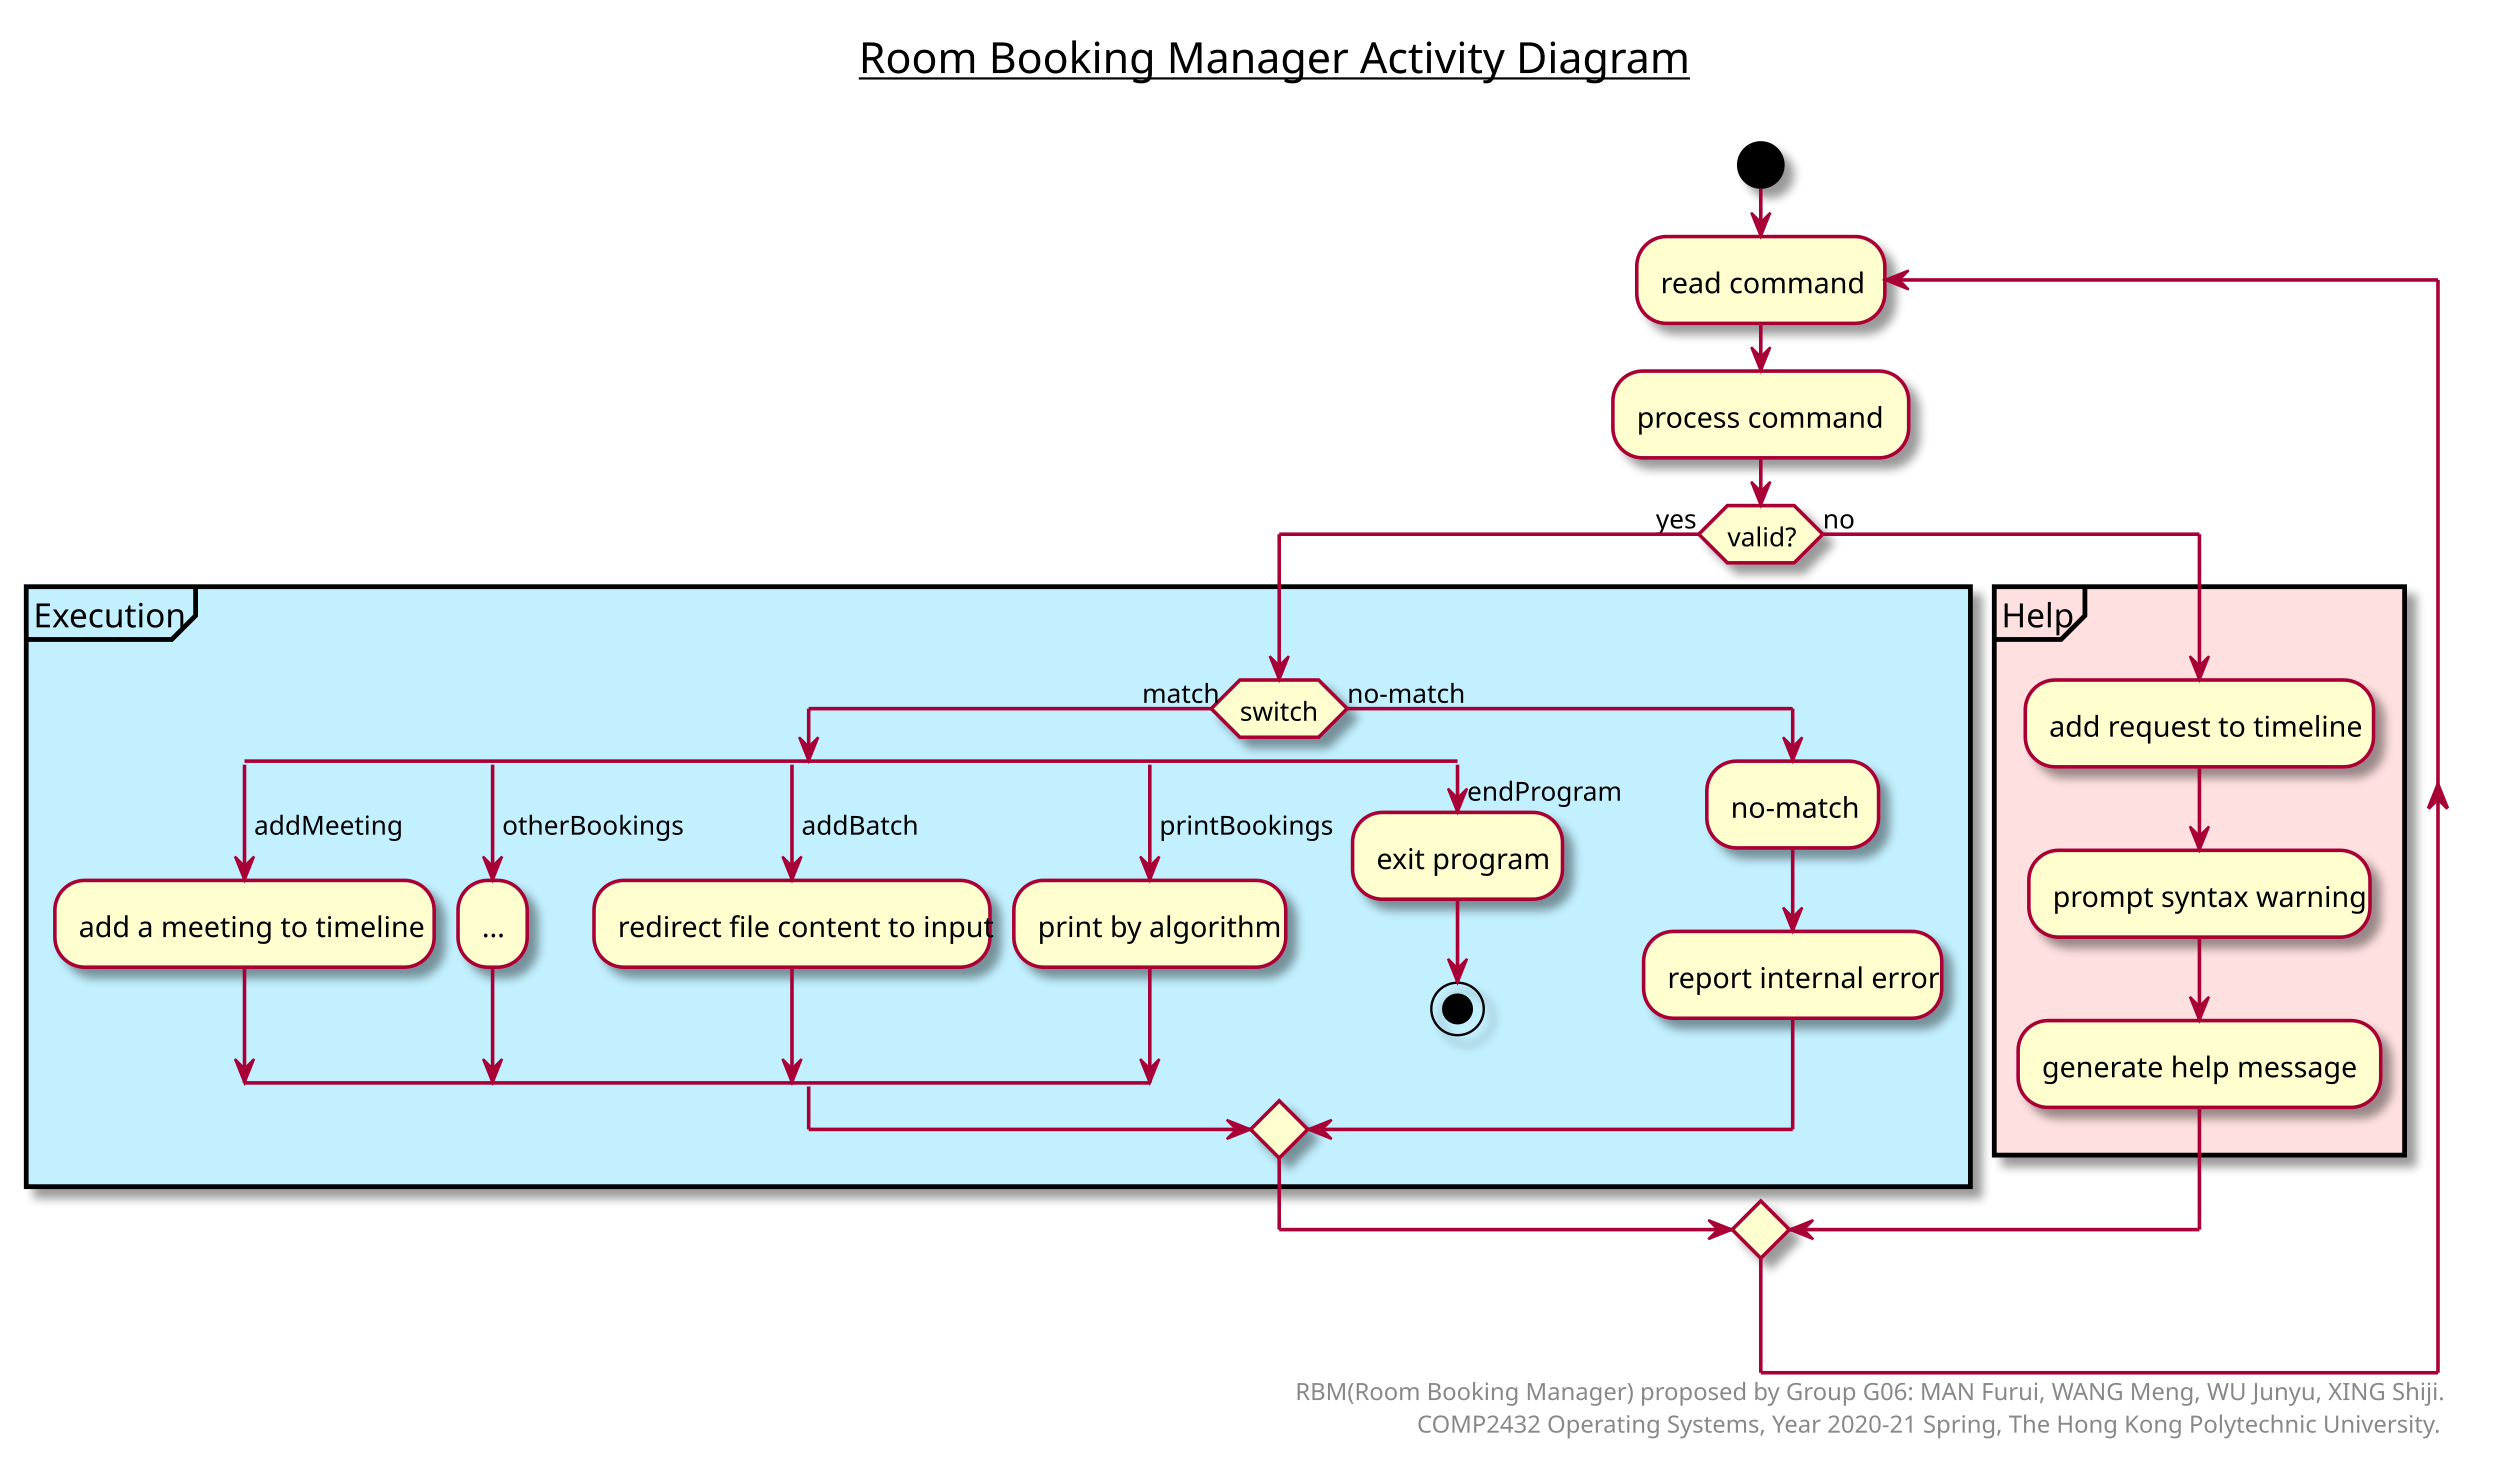
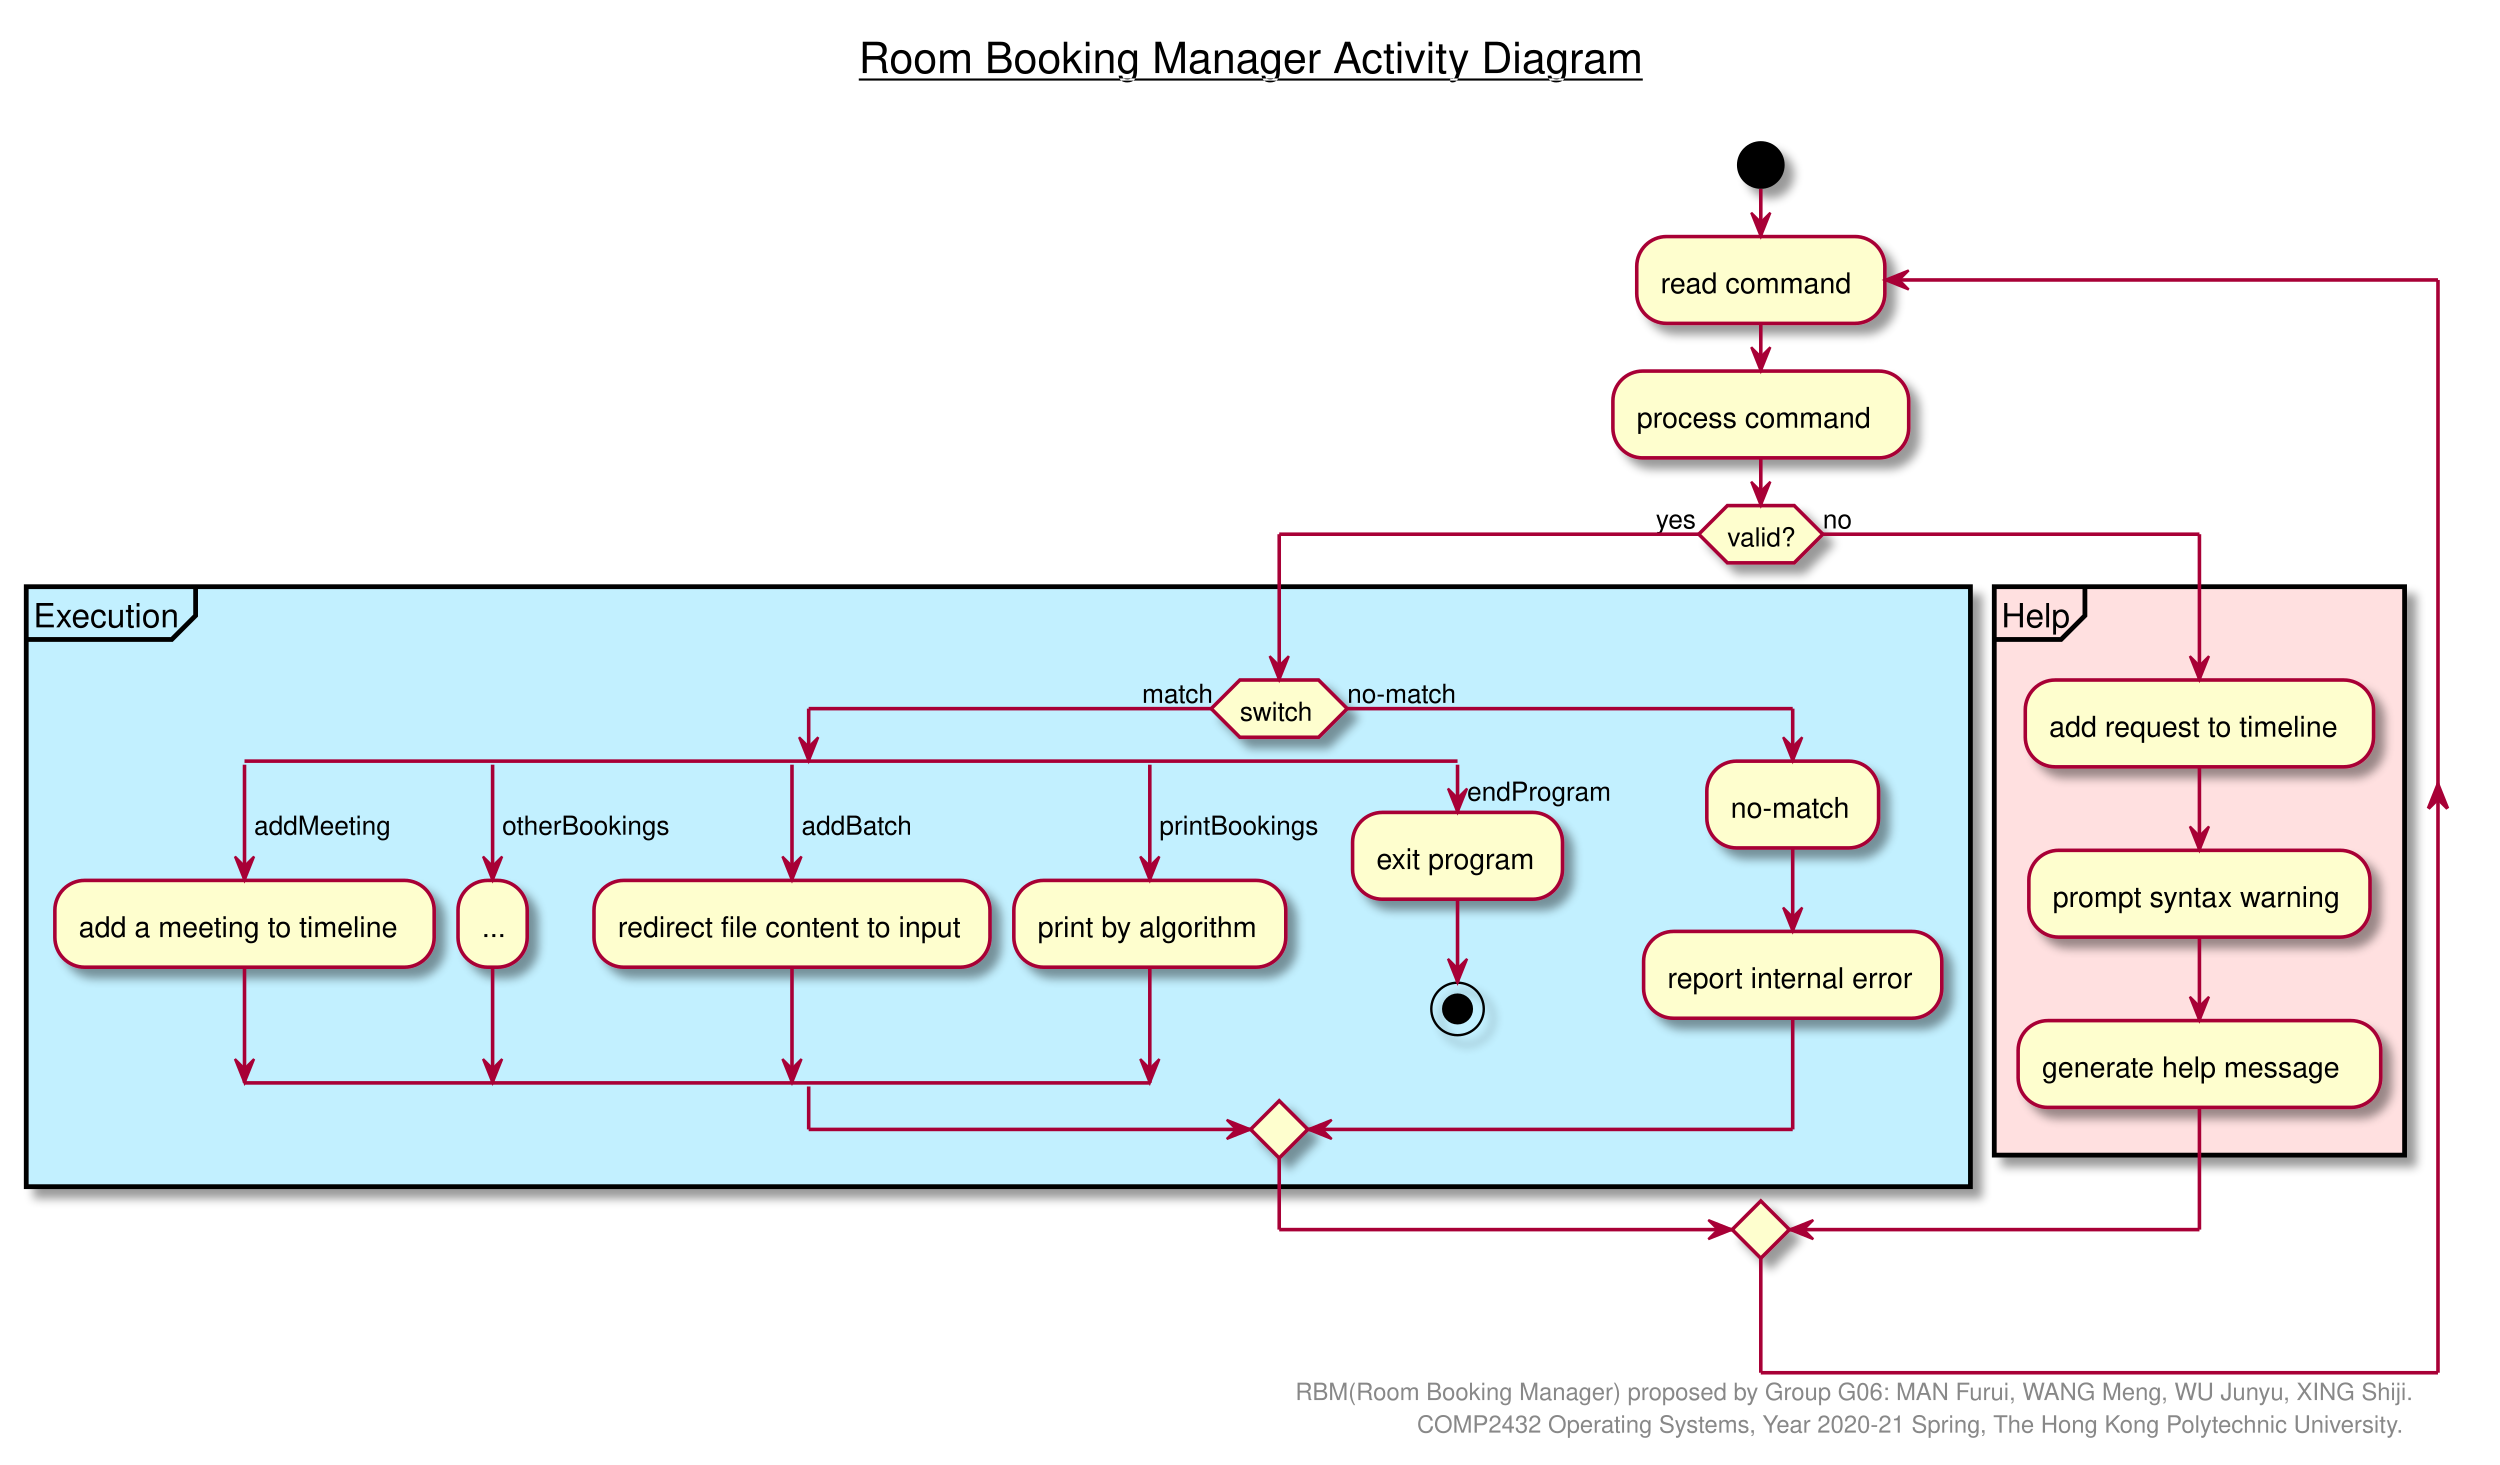
<svg xmlns="http://www.w3.org/2000/svg" contentScriptType="application/ecmascript" contentStyleType="text/css" height="614px" preserveAspectRatio="none" style="width:1048px;height:614px;background:#00000000;" version="1.1" viewBox="0 0 1048 614" width="1048px" zoomAndPan="magnify">
  <defs>
-     <filter height="300%" id="f17vprpqntic62" width="300%" x="-1" y="-1">
+     <filter height="300%" id="f8ft691sw8qo2" width="300%" x="-1" y="-1">
      <feGaussianBlur result="blurOut" stdDeviation="2.0" />
      <feColorMatrix in="blurOut" result="blurOut2" type="matrix" values="0 0 0 0 0 0 0 0 0 0 0 0 0 0 0 0 0 0 .4 0" />
      <feOffset dx="4.0" dy="4.0" in="blurOut2" result="blurOut3" />
      <feBlend in="SourceGraphic" in2="blurOut3" mode="normal" />
    </filter>
  </defs>
  <g>
-     <text fill="#000000" font-family="sans-serif" font-size="18" lengthAdjust="spacing" text-decoration="underline" textLength="326" x="360" y="30.628">Room Booking Manager Activity Diagram</text>
-     <text fill="#000000" font-family="sans-serif" font-size="18" lengthAdjust="spacing" textLength="0" x="525.5" y="55.211" />
-     <ellipse cx="738.125" cy="69.166" fill="#000000" filter="url(#f17vprpqntic62)" rx="10" ry="10" style="stroke:none;stroke-width:1.0;" />
-     <rect fill="#FEFECE" filter="url(#f17vprpqntic62)" height="36.389" rx="12.5" ry="12.5" style="stroke:#A80036;stroke-width:1.5;" width="124" x="676.125" y="155.555" />
-     <text fill="#000000" font-family="sans-serif" font-size="12" lengthAdjust="spacing" textLength="104" x="686.125" y="179.307">process command</text>
-     <polygon fill="#FEFECE" filter="url(#f17vprpqntic62)" points="724.125,211.943,752.125,211.943,764.125,223.943,752.125,235.943,724.125,235.943,712.125,223.943,724.125,211.943" style="stroke:#A80036;stroke-width:1.5;" />
-     <text fill="#000000" font-family="sans-serif" font-size="11" lengthAdjust="spacing" textLength="28" x="724.125" y="229.038">valid?</text>
-     <text fill="#000000" font-family="sans-serif" font-size="11" lengthAdjust="spacing" textLength="18" x="694.125" y="221.526">yes</text>
-     <text fill="#000000" font-family="sans-serif" font-size="11" lengthAdjust="spacing" textLength="12" x="764.125" y="221.526">no</text>
-     <rect fill="#C2F0FF" filter="url(#f17vprpqntic62)" height="251.509" style="stroke:#000000;stroke-width:2.0;" width="815" x="11" y="245.943" />
+     <text fill="#000000" font-family="Helvetica" font-size="18" lengthAdjust="spacing" text-decoration="underline" textLength="326" x="360" y="30.628">Room Booking Manager Activity Diagram</text>
+     <text fill="#000000" font-family="Helvetica" font-size="18" lengthAdjust="spacing" textLength="0" x="525.5" y="55.211" />
+     <ellipse cx="738.125" cy="69.166" fill="#000000" filter="url(#f8ft691sw8qo2)" rx="10" ry="10" style="stroke:none;stroke-width:1.0;" />
+     <rect fill="#FEFECE" filter="url(#f8ft691sw8qo2)" height="36.389" rx="12.5" ry="12.5" style="stroke:#A80036;stroke-width:1.5;" width="124" x="676.125" y="155.555" />
+     <text fill="#000000" font-family="Helvetica" font-size="12" lengthAdjust="spacing" textLength="104" x="686.125" y="179.307">process command</text>
+     <polygon fill="#FEFECE" filter="url(#f8ft691sw8qo2)" points="724.125,211.943,752.125,211.943,764.125,223.943,752.125,235.943,724.125,235.943,712.125,223.943,724.125,211.943" style="stroke:#A80036;stroke-width:1.5;" />
+     <text fill="#000000" font-family="Helvetica" font-size="11" lengthAdjust="spacing" textLength="28" x="724.125" y="229.038">valid?</text>
+     <text fill="#000000" font-family="Helvetica" font-size="11" lengthAdjust="spacing" textLength="18" x="694.125" y="221.526">yes</text>
+     <text fill="#000000" font-family="Helvetica" font-size="11" lengthAdjust="spacing" textLength="12" x="764.125" y="221.526">no</text>
+     <rect fill="#C2F0FF" filter="url(#f8ft691sw8qo2)" height="251.509" style="stroke:#000000;stroke-width:2.0;" width="815" x="11" y="245.943" />
    <path d="M82,245.943 L82,258.063 L72,268.063 L11,268.063 " fill="none" style="stroke:#000000;stroke-width:2.0;" />
-     <text fill="#000000" font-family="sans-serif" font-size="14" lengthAdjust="spacing" textLength="61" x="14" y="262.987">Execution</text>
-     <polygon fill="#FEFECE" filter="url(#f17vprpqntic62)" points="519.75,285.063,552.75,285.063,564.75,297.063,552.75,309.063,519.75,309.063,507.75,297.063,519.75,285.063" style="stroke:#A80036;stroke-width:1.5;" />
-     <text fill="#000000" font-family="sans-serif" font-size="11" lengthAdjust="spacing" textLength="33" x="519.75" y="302.158">switch</text>
-     <text fill="#000000" font-family="sans-serif" font-size="11" lengthAdjust="spacing" textLength="29" x="478.75" y="294.647">match</text>
-     <text fill="#000000" font-family="sans-serif" font-size="11" lengthAdjust="spacing" textLength="45" x="564.75" y="294.647">no-match</text>
+     <text fill="#000000" font-family="Helvetica" font-size="14" lengthAdjust="spacing" textLength="61" x="14" y="262.987">Execution</text>
+     <polygon fill="#FEFECE" filter="url(#f8ft691sw8qo2)" points="519.75,285.063,552.75,285.063,564.75,297.063,552.75,309.063,519.75,309.063,507.75,297.063,519.75,285.063" style="stroke:#A80036;stroke-width:1.5;" />
+     <text fill="#000000" font-family="Helvetica" font-size="11" lengthAdjust="spacing" textLength="33" x="519.75" y="302.158">switch</text>
+     <text fill="#000000" font-family="Helvetica" font-size="11" lengthAdjust="spacing" textLength="29" x="478.75" y="294.647">match</text>
+     <text fill="#000000" font-family="Helvetica" font-size="11" lengthAdjust="spacing" textLength="45" x="564.75" y="294.647">no-match</text>
    <line style="stroke:#A80036;stroke-width:1.5;" x1="102.5" x2="611" y1="319.063" y2="319.063" />
-     <rect fill="#FEFECE" filter="url(#f17vprpqntic62)" height="36.389" rx="12.5" ry="12.5" style="stroke:#A80036;stroke-width:1.5;" width="159" x="23" y="369.063" />
-     <text fill="#000000" font-family="sans-serif" font-size="12" lengthAdjust="spacing" textLength="139" x="33" y="392.815">add a meeting to timeline</text>
-     <rect fill="#FEFECE" filter="url(#f17vprpqntic62)" height="36.389" rx="12.5" ry="12.5" style="stroke:#A80036;stroke-width:1.5;" width="29" x="192" y="369.063" />
-     <text fill="#000000" font-family="sans-serif" font-size="12" lengthAdjust="spacing" textLength="9" x="202" y="392.815">...</text>
-     <rect fill="#FEFECE" filter="url(#f17vprpqntic62)" height="36.389" rx="12.5" ry="12.5" style="stroke:#A80036;stroke-width:1.5;" width="166" x="249" y="369.063" />
-     <text fill="#000000" font-family="sans-serif" font-size="12" lengthAdjust="spacing" textLength="146" x="259" y="392.815">redirect file content to input</text>
-     <rect fill="#FEFECE" filter="url(#f17vprpqntic62)" height="36.389" rx="12.5" ry="12.5" style="stroke:#A80036;stroke-width:1.5;" width="114" x="425" y="369.063" />
-     <text fill="#000000" font-family="sans-serif" font-size="12" lengthAdjust="spacing" textLength="94" x="435" y="392.815">print by algorithm</text>
-     <rect fill="#FEFECE" filter="url(#f17vprpqntic62)" height="36.389" rx="12.5" ry="12.5" style="stroke:#A80036;stroke-width:1.5;" width="88" x="567" y="340.563" />
-     <text fill="#000000" font-family="sans-serif" font-size="12" lengthAdjust="spacing" textLength="68" x="577" y="364.315">exit program</text>
-     <ellipse cx="611" cy="422.952" filter="url(#f17vprpqntic62)" rx="11" ry="11" style="stroke:#000000;stroke-width:1.0;fill:none;" />
+     <rect fill="#FEFECE" filter="url(#f8ft691sw8qo2)" height="36.389" rx="12.5" ry="12.5" style="stroke:#A80036;stroke-width:1.5;" width="159" x="23" y="369.063" />
+     <text fill="#000000" font-family="Helvetica" font-size="12" lengthAdjust="spacing" textLength="139" x="33" y="392.815">add a meeting to timeline</text>
+     <rect fill="#FEFECE" filter="url(#f8ft691sw8qo2)" height="36.389" rx="12.5" ry="12.5" style="stroke:#A80036;stroke-width:1.5;" width="29" x="192" y="369.063" />
+     <text fill="#000000" font-family="Helvetica" font-size="12" lengthAdjust="spacing" textLength="9" x="202" y="392.815">...</text>
+     <rect fill="#FEFECE" filter="url(#f8ft691sw8qo2)" height="36.389" rx="12.5" ry="12.5" style="stroke:#A80036;stroke-width:1.5;" width="166" x="249" y="369.063" />
+     <text fill="#000000" font-family="Helvetica" font-size="12" lengthAdjust="spacing" textLength="146" x="259" y="392.815">redirect file content to input</text>
+     <rect fill="#FEFECE" filter="url(#f8ft691sw8qo2)" height="36.389" rx="12.5" ry="12.5" style="stroke:#A80036;stroke-width:1.5;" width="114" x="425" y="369.063" />
+     <text fill="#000000" font-family="Helvetica" font-size="12" lengthAdjust="spacing" textLength="94" x="435" y="392.815">print by algorithm</text>
+     <rect fill="#FEFECE" filter="url(#f8ft691sw8qo2)" height="36.389" rx="12.5" ry="12.5" style="stroke:#A80036;stroke-width:1.5;" width="88" x="567" y="340.563" />
+     <text fill="#000000" font-family="Helvetica" font-size="12" lengthAdjust="spacing" textLength="68" x="577" y="364.315">exit program</text>
+     <ellipse cx="611" cy="422.952" filter="url(#f8ft691sw8qo2)" rx="11" ry="11" style="stroke:#000000;stroke-width:1.0;fill:none;" />
    <ellipse cx="611" cy="422.952" fill="#000000" rx="6" ry="6" style="stroke:#000000;stroke-width:1.0;" />
    <line style="stroke:#A80036;stroke-width:1.5;" x1="102.5" x2="482" y1="453.952" y2="453.952" />
-     <rect fill="#FEFECE" filter="url(#f17vprpqntic62)" height="36.389" rx="12.5" ry="12.5" style="stroke:#A80036;stroke-width:1.5;" width="72" x="715.5" y="319.063" />
-     <text fill="#000000" font-family="sans-serif" font-size="12" lengthAdjust="spacing" textLength="52" x="725.5" y="342.815">no-match</text>
-     <rect fill="#FEFECE" filter="url(#f17vprpqntic62)" height="36.389" rx="12.5" ry="12.5" style="stroke:#A80036;stroke-width:1.5;" width="125" x="689" y="390.452" />
-     <text fill="#000000" font-family="sans-serif" font-size="12" lengthAdjust="spacing" textLength="105" x="699" y="414.204">report internal error</text>
-     <polygon fill="#FEFECE" filter="url(#f17vprpqntic62)" points="536.25,461.452,548.25,473.452,536.25,485.452,524.25,473.452,536.25,461.452" style="stroke:#A80036;stroke-width:1.5;" />
-     <rect fill="#FFE0E0" filter="url(#f17vprpqntic62)" height="238.286" style="stroke:#000000;stroke-width:2.0;" width="172" x="836" y="245.943" />
+     <rect fill="#FEFECE" filter="url(#f8ft691sw8qo2)" height="36.389" rx="12.5" ry="12.5" style="stroke:#A80036;stroke-width:1.5;" width="72" x="715.5" y="319.063" />
+     <text fill="#000000" font-family="Helvetica" font-size="12" lengthAdjust="spacing" textLength="52" x="725.5" y="342.815">no-match</text>
+     <rect fill="#FEFECE" filter="url(#f8ft691sw8qo2)" height="36.389" rx="12.5" ry="12.5" style="stroke:#A80036;stroke-width:1.5;" width="125" x="689" y="390.452" />
+     <text fill="#000000" font-family="Helvetica" font-size="12" lengthAdjust="spacing" textLength="105" x="699" y="414.204">report internal error</text>
+     <polygon fill="#FEFECE" filter="url(#f8ft691sw8qo2)" points="536.25,461.452,548.25,473.452,536.25,485.452,524.25,473.452,536.25,461.452" style="stroke:#A80036;stroke-width:1.5;" />
+     <rect fill="#FFE0E0" filter="url(#f8ft691sw8qo2)" height="238.286" style="stroke:#000000;stroke-width:2.0;" width="172" x="836" y="245.943" />
    <path d="M874,245.943 L874,258.063 L864,268.063 L836,268.063 " fill="none" style="stroke:#000000;stroke-width:2.0;" />
-     <text fill="#000000" font-family="sans-serif" font-size="14" lengthAdjust="spacing" textLength="28" x="839" y="262.987">Help</text>
-     <rect fill="#FEFECE" filter="url(#f17vprpqntic62)" height="36.389" rx="12.5" ry="12.5" style="stroke:#A80036;stroke-width:1.5;" width="146" x="849" y="285.063" />
-     <text fill="#000000" font-family="sans-serif" font-size="12" lengthAdjust="spacing" textLength="126" x="859" y="308.815">add request to timeline</text>
-     <rect fill="#FEFECE" filter="url(#f17vprpqntic62)" height="36.389" rx="12.5" ry="12.5" style="stroke:#A80036;stroke-width:1.5;" width="143" x="850.5" y="356.452" />
-     <text fill="#000000" font-family="sans-serif" font-size="12" lengthAdjust="spacing" textLength="123" x="860.5" y="380.204">prompt syntax warning</text>
-     <rect fill="#FEFECE" filter="url(#f17vprpqntic62)" height="36.389" rx="12.5" ry="12.5" style="stroke:#A80036;stroke-width:1.5;" width="152" x="846" y="427.841" />
-     <text fill="#000000" font-family="sans-serif" font-size="12" lengthAdjust="spacing" textLength="132" x="856" y="451.593">generate help message</text>
-     <polygon fill="#FEFECE" filter="url(#f17vprpqntic62)" points="738.125,503.452,750.125,515.452,738.125,527.452,726.125,515.452,738.125,503.452" style="stroke:#A80036;stroke-width:1.5;" />
-     <rect fill="#FEFECE" filter="url(#f17vprpqntic62)" height="36.389" rx="12.5" ry="12.5" style="stroke:#A80036;stroke-width:1.5;" width="104" x="686.125" y="99.166" />
-     <text fill="#000000" font-family="sans-serif" font-size="12" lengthAdjust="spacing" textLength="84" x="696.125" y="122.918">read command</text>
+     <text fill="#000000" font-family="Helvetica" font-size="14" lengthAdjust="spacing" textLength="28" x="839" y="262.987">Help</text>
+     <rect fill="#FEFECE" filter="url(#f8ft691sw8qo2)" height="36.389" rx="12.5" ry="12.5" style="stroke:#A80036;stroke-width:1.5;" width="146" x="849" y="285.063" />
+     <text fill="#000000" font-family="Helvetica" font-size="12" lengthAdjust="spacing" textLength="126" x="859" y="308.815">add request to timeline</text>
+     <rect fill="#FEFECE" filter="url(#f8ft691sw8qo2)" height="36.389" rx="12.5" ry="12.5" style="stroke:#A80036;stroke-width:1.5;" width="143" x="850.5" y="356.452" />
+     <text fill="#000000" font-family="Helvetica" font-size="12" lengthAdjust="spacing" textLength="123" x="860.5" y="380.204">prompt syntax warning</text>
+     <rect fill="#FEFECE" filter="url(#f8ft691sw8qo2)" height="36.389" rx="12.5" ry="12.5" style="stroke:#A80036;stroke-width:1.5;" width="152" x="846" y="427.841" />
+     <text fill="#000000" font-family="Helvetica" font-size="12" lengthAdjust="spacing" textLength="132" x="856" y="451.593">generate help message</text>
+     <polygon fill="#FEFECE" filter="url(#f8ft691sw8qo2)" points="738.125,503.452,750.125,515.452,738.125,527.452,726.125,515.452,738.125,503.452" style="stroke:#A80036;stroke-width:1.5;" />
+     <rect fill="#FEFECE" filter="url(#f8ft691sw8qo2)" height="36.389" rx="12.5" ry="12.5" style="stroke:#A80036;stroke-width:1.5;" width="104" x="686.125" y="99.166" />
+     <text fill="#000000" font-family="Helvetica" font-size="12" lengthAdjust="spacing" textLength="84" x="696.125" y="122.918">read command</text>
    <line style="stroke:#A80036;stroke-width:1.5;" x1="611" x2="611" y1="376.952" y2="411.952" />
    <polygon fill="#A80036" points="607,401.952,611,411.952,615,401.952,611,405.952" style="stroke:#A80036;stroke-width:1.0;" />
    <line style="stroke:#A80036;stroke-width:1.5;" x1="102.5" x2="102.5" y1="320.563" y2="369.063" />
    <polygon fill="#A80036" points="98.5,359.063,102.5,369.063,106.5,359.063,102.5,363.063" style="stroke:#A80036;stroke-width:1.0;" />
-     <text fill="#000000" font-family="sans-serif" font-size="11" lengthAdjust="spacing" textLength="55" x="106.5" y="349.908">addMeeting</text>
+     <text fill="#000000" font-family="Helvetica" font-size="11" lengthAdjust="spacing" textLength="55" x="106.5" y="349.908">addMeeting</text>
    <line style="stroke:#A80036;stroke-width:1.5;" x1="206.5" x2="206.5" y1="320.563" y2="369.063" />
    <polygon fill="#A80036" points="202.5,359.063,206.5,369.063,210.5,359.063,206.5,363.063" style="stroke:#A80036;stroke-width:1.0;" />
-     <text fill="#000000" font-family="sans-serif" font-size="11" lengthAdjust="spacing" textLength="69" x="210.5" y="349.908">otherBookings</text>
+     <text fill="#000000" font-family="Helvetica" font-size="11" lengthAdjust="spacing" textLength="69" x="210.5" y="349.908">otherBookings</text>
    <line style="stroke:#A80036;stroke-width:1.5;" x1="332" x2="332" y1="320.563" y2="369.063" />
    <polygon fill="#A80036" points="328,359.063,332,369.063,336,359.063,332,363.063" style="stroke:#A80036;stroke-width:1.0;" />
-     <text fill="#000000" font-family="sans-serif" font-size="11" lengthAdjust="spacing" textLength="46" x="336" y="349.908">addBatch</text>
+     <text fill="#000000" font-family="Helvetica" font-size="11" lengthAdjust="spacing" textLength="46" x="336" y="349.908">addBatch</text>
    <line style="stroke:#A80036;stroke-width:1.5;" x1="482" x2="482" y1="320.563" y2="369.063" />
    <polygon fill="#A80036" points="478,359.063,482,369.063,486,359.063,482,363.063" style="stroke:#A80036;stroke-width:1.0;" />
-     <text fill="#000000" font-family="sans-serif" font-size="11" lengthAdjust="spacing" textLength="65" x="486" y="349.908">printBookings</text>
+     <text fill="#000000" font-family="Helvetica" font-size="11" lengthAdjust="spacing" textLength="65" x="486" y="349.908">printBookings</text>
    <line style="stroke:#A80036;stroke-width:1.5;" x1="611" x2="611" y1="320.563" y2="340.563" />
    <polygon fill="#A80036" points="607,330.563,611,340.563,615,330.563,611,334.563" style="stroke:#A80036;stroke-width:1.0;" />
-     <text fill="#000000" font-family="sans-serif" font-size="11" lengthAdjust="spacing" textLength="58" x="615" y="335.658">endProgram</text>
+     <text fill="#000000" font-family="Helvetica" font-size="11" lengthAdjust="spacing" textLength="58" x="615" y="335.658">endProgram</text>
    <line style="stroke:#A80036;stroke-width:1.5;" x1="102.5" x2="102.5" y1="405.452" y2="453.952" />
    <polygon fill="#A80036" points="98.5,443.952,102.5,453.952,106.5,443.952,102.5,447.952" style="stroke:#A80036;stroke-width:1.0;" />
    <line style="stroke:#A80036;stroke-width:1.5;" x1="206.5" x2="206.5" y1="405.452" y2="453.952" />
    <polygon fill="#A80036" points="202.5,443.952,206.5,453.952,210.5,443.952,206.5,447.952" style="stroke:#A80036;stroke-width:1.0;" />
    <line style="stroke:#A80036;stroke-width:1.5;" x1="332" x2="332" y1="405.452" y2="453.952" />
    <polygon fill="#A80036" points="328,443.952,332,453.952,336,443.952,332,447.952" style="stroke:#A80036;stroke-width:1.0;" />
    <line style="stroke:#A80036;stroke-width:1.5;" x1="482" x2="482" y1="405.452" y2="453.952" />
    <polygon fill="#A80036" points="478,443.952,482,453.952,486,443.952,482,447.952" style="stroke:#A80036;stroke-width:1.0;" />
    <line style="stroke:#A80036;stroke-width:1.5;" x1="751.5" x2="751.5" y1="355.452" y2="390.452" />
    <polygon fill="#A80036" points="747.5,380.452,751.5,390.452,755.5,380.452,751.5,384.452" style="stroke:#A80036;stroke-width:1.0;" />
    <line style="stroke:#A80036;stroke-width:1.5;" x1="507.75" x2="339" y1="297.063" y2="297.063" />
    <line style="stroke:#A80036;stroke-width:1.5;" x1="339" x2="339" y1="297.063" y2="319.063" />
    <polygon fill="#A80036" points="335,309.063,339,319.063,343,309.063,339,313.063" style="stroke:#A80036;stroke-width:1.0;" />
    <line style="stroke:#A80036;stroke-width:1.5;" x1="564.75" x2="751.5" y1="297.063" y2="297.063" />
    <line style="stroke:#A80036;stroke-width:1.5;" x1="751.5" x2="751.5" y1="297.063" y2="319.063" />
    <polygon fill="#A80036" points="747.5,309.063,751.5,319.063,755.5,309.063,751.5,313.063" style="stroke:#A80036;stroke-width:1.0;" />
    <line style="stroke:#A80036;stroke-width:1.5;" x1="339" x2="339" y1="455.452" y2="473.452" />
    <line style="stroke:#A80036;stroke-width:1.5;" x1="339" x2="524.25" y1="473.452" y2="473.452" />
    <polygon fill="#A80036" points="514.25,469.452,524.25,473.452,514.25,477.452,518.25,473.452" style="stroke:#A80036;stroke-width:1.0;" />
    <line style="stroke:#A80036;stroke-width:1.5;" x1="751.5" x2="751.5" y1="426.841" y2="473.452" />
    <line style="stroke:#A80036;stroke-width:1.5;" x1="751.5" x2="548.25" y1="473.452" y2="473.452" />
    <polygon fill="#A80036" points="558.25,469.452,548.25,473.452,558.25,477.452,554.25,473.452" style="stroke:#A80036;stroke-width:1.0;" />
    <line style="stroke:#A80036;stroke-width:1.5;" x1="922" x2="922" y1="321.452" y2="356.452" />
    <polygon fill="#A80036" points="918,346.452,922,356.452,926,346.452,922,350.452" style="stroke:#A80036;stroke-width:1.0;" />
    <line style="stroke:#A80036;stroke-width:1.5;" x1="922" x2="922" y1="392.841" y2="427.841" />
    <polygon fill="#A80036" points="918,417.841,922,427.841,926,417.841,922,421.841" style="stroke:#A80036;stroke-width:1.0;" />
    <line style="stroke:#A80036;stroke-width:1.5;" x1="712.125" x2="536.25" y1="223.943" y2="223.943" />
    <line style="stroke:#A80036;stroke-width:1.5;" x1="536.25" x2="536.25" y1="223.943" y2="285.063" />
    <polygon fill="#A80036" points="532.25,275.063,536.25,285.063,540.25,275.063,536.25,279.063" style="stroke:#A80036;stroke-width:1.0;" />
    <line style="stroke:#A80036;stroke-width:1.5;" x1="764.125" x2="922" y1="223.943" y2="223.943" />
    <line style="stroke:#A80036;stroke-width:1.5;" x1="922" x2="922" y1="223.943" y2="285.063" />
    <polygon fill="#A80036" points="918,275.063,922,285.063,926,275.063,922,279.063" style="stroke:#A80036;stroke-width:1.0;" />
    <line style="stroke:#A80036;stroke-width:1.5;" x1="536.25" x2="536.25" y1="485.452" y2="515.452" />
    <line style="stroke:#A80036;stroke-width:1.5;" x1="536.25" x2="726.125" y1="515.452" y2="515.452" />
    <polygon fill="#A80036" points="716.125,511.452,726.125,515.452,716.125,519.452,720.125,515.452" style="stroke:#A80036;stroke-width:1.0;" />
    <line style="stroke:#A80036;stroke-width:1.5;" x1="922" x2="922" y1="464.229" y2="515.452" />
    <line style="stroke:#A80036;stroke-width:1.5;" x1="922" x2="750.125" y1="515.452" y2="515.452" />
    <polygon fill="#A80036" points="760.125,511.452,750.125,515.452,760.125,519.452,756.125,515.452" style="stroke:#A80036;stroke-width:1.0;" />
    <line style="stroke:#A80036;stroke-width:1.5;" x1="738.125" x2="738.125" y1="191.943" y2="211.943" />
    <polygon fill="#A80036" points="734.125,201.943,738.125,211.943,742.125,201.943,738.125,205.943" style="stroke:#A80036;stroke-width:1.0;" />
    <line style="stroke:#A80036;stroke-width:1.5;" x1="738.125" x2="738.125" y1="135.555" y2="155.555" />
    <polygon fill="#A80036" points="734.125,145.555,738.125,155.555,742.125,145.555,738.125,149.555" style="stroke:#A80036;stroke-width:1.0;" />
    <line style="stroke:#A80036;stroke-width:1.5;" x1="738.125" x2="738.125" y1="527.452" y2="575.452" />
    <line style="stroke:#A80036;stroke-width:1.5;" x1="738.125" x2="1022" y1="575.452" y2="575.452" />
    <polygon fill="#A80036" points="1018,338.906,1022,328.906,1026,338.906,1022,334.906" style="stroke:#A80036;stroke-width:1.5;" />
    <line style="stroke:#A80036;stroke-width:1.5;" x1="1022" x2="1022" y1="117.36" y2="575.452" />
    <line style="stroke:#A80036;stroke-width:1.5;" x1="1022" x2="790.125" y1="117.36" y2="117.36" />
    <polygon fill="#A80036" points="800.125,113.36,790.125,117.36,800.125,121.36,796.125,117.36" style="stroke:#A80036;stroke-width:1.0;" />
    <line style="stroke:#A80036;stroke-width:1.5;" x1="738.125" x2="738.125" y1="79.166" y2="99.166" />
    <polygon fill="#A80036" points="734.125,89.166,738.125,99.166,742.125,89.166,738.125,93.166" style="stroke:#A80036;stroke-width:1.0;" />
-     <text fill="#888888" font-family="sans-serif" font-size="10" lengthAdjust="spacing" textLength="493" x="543" y="586.912">RBM(Room Booking Manager) proposed by Group G06: MAN Furui, WANG Meng, WU Junyu, XING Shiji.</text>
-     <text fill="#888888" font-family="sans-serif" font-size="10" lengthAdjust="spacing" textLength="442" x="594" y="600.569">COMP2432 Operating Systems, Year 2020-21 Spring, The Hong Kong Polytechnic University.</text>
+     <text fill="#888888" font-family="Helvetica" font-size="10" lengthAdjust="spacing" textLength="493" x="543" y="586.912">RBM(Room Booking Manager) proposed by Group G06: MAN Furui, WANG Meng, WU Junyu, XING Shiji.</text>
+     <text fill="#888888" font-family="Helvetica" font-size="10" lengthAdjust="spacing" textLength="442" x="594" y="600.569">COMP2432 Operating Systems, Year 2020-21 Spring, The Hong Kong Polytechnic University.</text>
  </g>
</svg>
